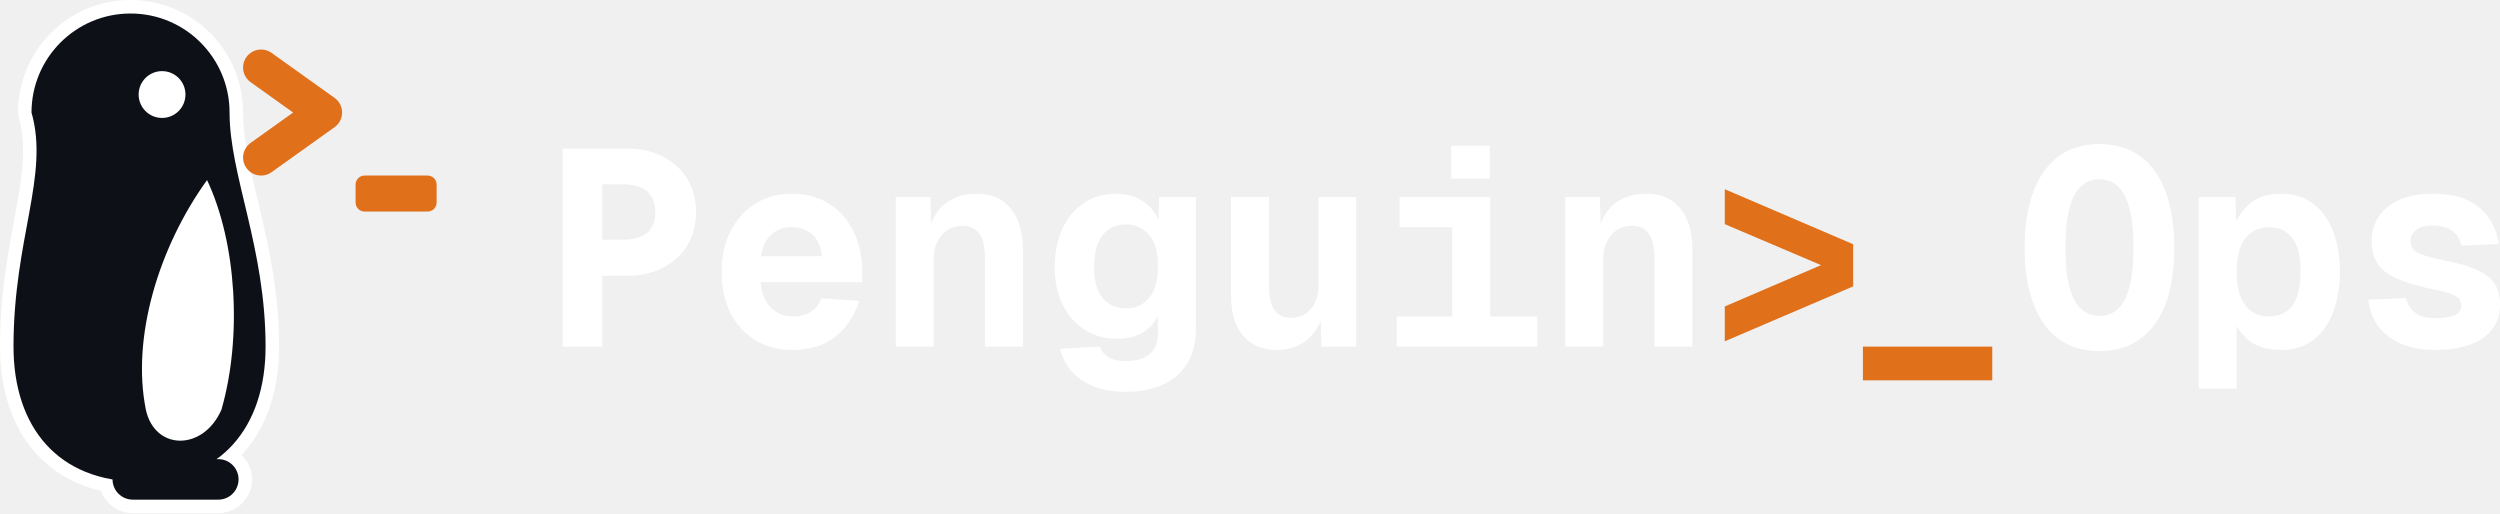
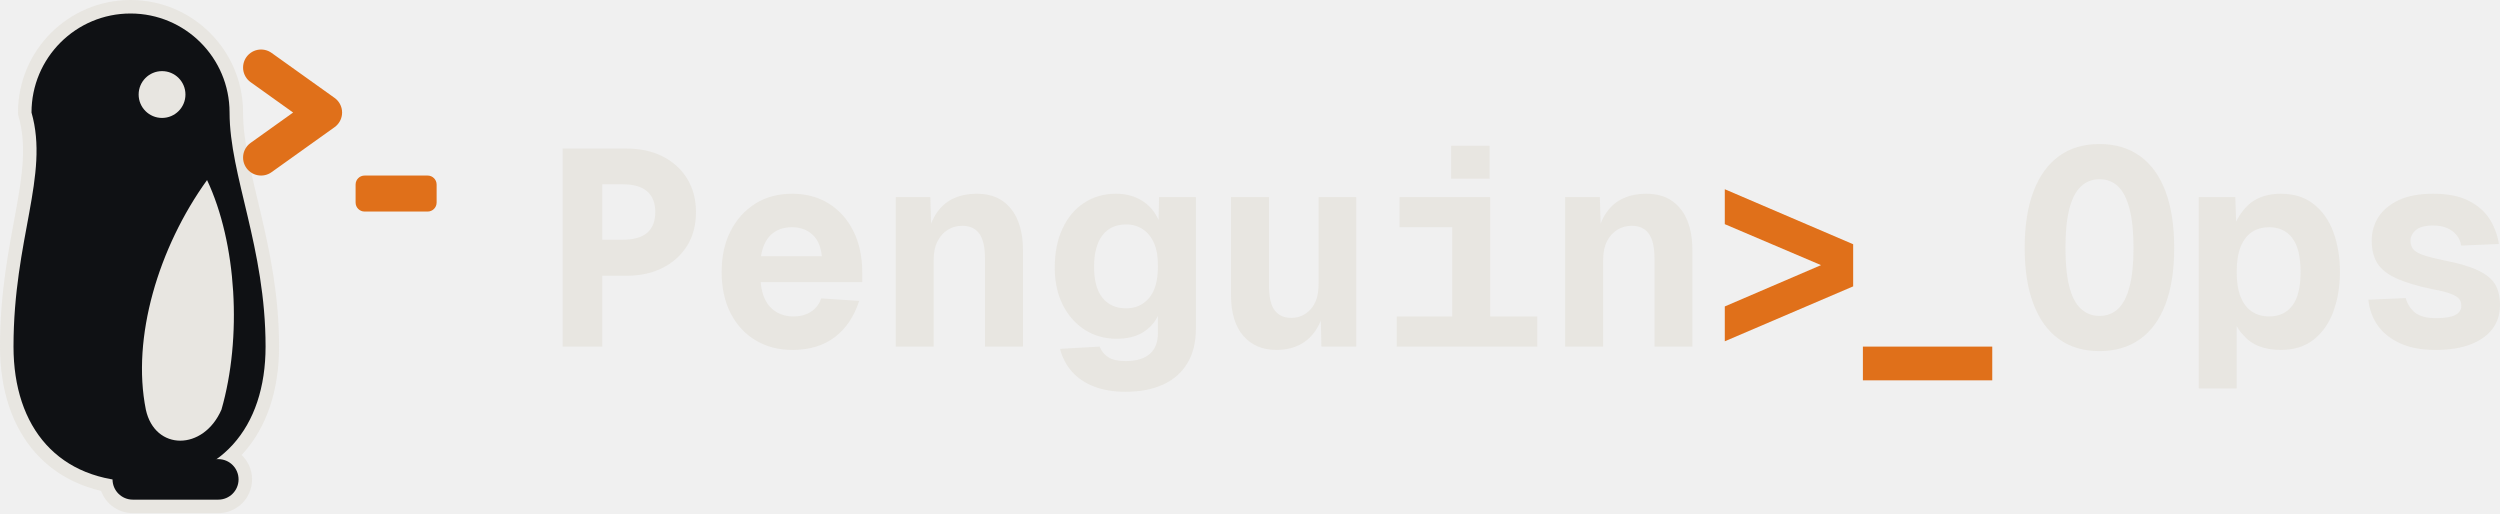
<svg xmlns="http://www.w3.org/2000/svg" viewBox="6.5 4.5 277.7 57" role="img">
-   <path fill="#ffffff" stroke="#ffffff" stroke-width="3" stroke-linejoin="round" d="M21 6a11 11 0 0 1 11 11c0 7 4 15 4 26 0 9-5 15-14 15s-14-6-14-15c0-12 4-19 2-26A11 11 0 0 1 21 6zM21.25 55.5h9.5a2.25 2.25 0 0 1 0 4.5h-9.5a2.25 2.25 0 0 1 0-4.5z" />
-   <path fill="#0d1117" fill-rule="evenodd" d="M21 6a11 11 0 0 1 11 11c0 7 4 15 4 26 0 9-5 15-14 15s-14-6-14-15c0-12 4-19 2-26A11 11 0 0 1 21 6zM29.5 24.5c3.3 7 3.9 17.5 1.6 25.5-2 4.6-7.4 4.6-8.4 0-1.6-8 1.4-18 6.8-25.5zM27.1 15a2.6 2.6 0 1 1-5.2 0a2.6 2.6 0 1 1 5.2 0z" />
-   <path fill="#0d1117" d="M21.25 55.5h9.5a2.25 2.25 0 0 1 0 4.5h-9.5a2.25 2.25 0 0 1 0-4.5z" />
+   <path fill="#e8e6e1" stroke="#e8e6e1" stroke-width="3" stroke-linejoin="round" d="M21 6a11 11 0 0 1 11 11c0 7 4 15 4 26 0 9-5 15-14 15s-14-6-14-15c0-12 4-19 2-26A11 11 0 0 1 21 6zM21.25 55.5h9.5a2.25 2.25 0 0 1 0 4.5h-9.5a2.25 2.25 0 0 1 0-4.5z" />
+   <path fill="#0f1114" fill-rule="evenodd" d="M21 6a11 11 0 0 1 11 11c0 7 4 15 4 26 0 9-5 15-14 15s-14-6-14-15c0-12 4-19 2-26A11 11 0 0 1 21 6zM29.5 24.5c3.3 7 3.9 17.5 1.6 25.5-2 4.6-7.4 4.6-8.4 0-1.6-8 1.4-18 6.8-25.5zM27.1 15a2.6 2.6 0 1 1-5.2 0a2.6 2.6 0 1 1 5.2 0z" />
+   <path fill="#0f1114" d="M21.25 55.5h9.5a2.25 2.25 0 0 1 0 4.5h-9.5a2.25 2.25 0 0 1 0-4.5z" />
  <path fill="none" stroke="#e0701a" stroke-width="4" stroke-linecap="round" stroke-linejoin="round" d="M35.5 12l7 5-7 5" />
  <path fill="#e0701a" d="M47 24h7a1 1 0 0 1 1 1v2a1 1 0 0 1-1 1h-7a1 1 0 0 1-1-1v-2a1 1 0 0 1 1-1z" />
-   <path fill="#ffffff" d="M69 43V21H76.1Q78.39 21 80.12 21.88Q81.86 22.77 82.84 24.36Q83.81 25.96 83.81 28.06Q83.81 30.2 82.84 31.78Q81.86 33.36 80.12 34.25Q78.39 35.13 76.1 35.13H73.4V43ZM73.4 31.13H75.63Q77.49 31.13 78.39 30.36Q79.29 29.58 79.29 28.06Q79.29 26.55 78.39 25.76Q77.49 24.97 75.63 24.97H73.4ZM94.53 43.37Q92.21 43.37 90.43 42.3Q88.65 41.23 87.65 39.28Q86.66 37.33 86.66 34.7Q86.66 32.12 87.65 30.17Q88.65 28.22 90.4 27.12Q92.15 26.02 94.5 26.02Q96.79 26.02 98.55 27.1Q100.3 28.19 101.29 30.16Q102.28 32.12 102.28 34.79V35.84H91Q91.15 37.7 92.13 38.68Q93.11 39.65 94.63 39.65Q95.8 39.65 96.61 39.11Q97.41 38.57 97.72 37.64L101.94 37.92Q101.1 40.52 99.23 41.95Q97.35 43.37 94.53 43.37ZM91.03 32.96H97.79Q97.63 31.35 96.73 30.54Q95.83 29.74 94.47 29.74Q93.05 29.74 92.16 30.56Q91.28 31.38 91.03 32.96ZM106 43V26.39H109.84L109.93 29.34Q110.21 28.62 110.61 28.06Q111.36 27.01 112.47 26.52Q113.59 26.02 114.95 26.02Q116.75 26.02 117.88 26.83Q119.01 27.63 119.57 29.03Q120.13 30.42 120.13 32.25V43H115.91V33.21Q115.91 31.32 115.28 30.45Q114.64 29.58 113.37 29.58Q112.5 29.58 111.79 30.02Q111.08 30.45 110.65 31.29Q110.21 32.12 110.21 33.39V43ZM131.53 48.02Q129.52 48.02 128.01 47.43Q126.51 46.84 125.56 45.77Q124.62 44.7 124.25 43.25L128.65 43Q128.93 43.74 129.61 44.18Q130.29 44.61 131.53 44.61Q133.3 44.61 134.21 43.82Q135.12 43.03 135.12 41.51V39.59Q134.57 40.74 133.42 41.44Q132.27 42.13 130.54 42.13Q128.55 42.13 126.99 41.13Q125.43 40.12 124.54 38.34Q123.66 36.55 123.66 34.23Q123.66 31.72 124.53 29.88Q125.39 28.03 126.93 27.03Q128.46 26.02 130.45 26.02Q132.12 26.02 133.34 26.78Q134.57 27.54 135.19 28.93L135.25 26.39H139.34V40.99Q139.34 43.31 138.38 44.87Q137.42 46.44 135.67 47.23Q133.92 48.02 131.53 48.02ZM131.59 38.75Q133.17 38.75 134.15 37.59Q135.12 36.43 135.12 34.14Q135.15 32.59 134.71 31.55Q134.26 30.51 133.45 29.97Q132.65 29.43 131.59 29.43Q129.89 29.43 128.96 30.64Q128.03 31.85 128.03 34.14Q128.03 36.43 128.97 37.59Q129.92 38.75 131.59 38.75ZM148.29 43.37Q145.97 43.37 144.61 41.81Q143.24 40.24 143.24 37.27V26.39H147.46V36.21Q147.46 38.14 148.09 38.97Q148.73 39.81 149.94 39.81Q151.21 39.81 152.09 38.85Q152.97 37.89 152.97 36.03V26.39H157.15V43H153.28L153.22 40.12Q152.75 41.26 151.95 42.04Q150.52 43.37 148.29 43.37ZM161.65 43V39.65H167.81V29.74H161.96V26.39H172.03V39.65H177.26V43ZM167.69 24.35V20.69H171.97V24.35ZM180.36 43V26.39H184.21L184.3 29.34Q184.58 28.62 184.98 28.06Q185.72 27.01 186.84 26.52Q187.95 26.02 189.32 26.02Q191.12 26.02 192.25 26.83Q193.38 27.63 193.94 29.03Q194.49 30.42 194.49 32.25V43H190.28V33.21Q190.28 31.32 189.64 30.45Q189.01 29.58 187.74 29.58Q186.87 29.58 186.16 30.02Q185.45 30.45 185.01 31.29Q184.58 32.12 184.58 33.39V43ZM239.71 43.5Q237.04 43.5 235.2 42.16Q233.35 40.83 232.38 38.27Q231.4 35.72 231.4 32.03Q231.4 28.34 232.38 25.77Q233.35 23.2 235.2 21.85Q237.04 20.5 239.71 20.5Q242.37 20.5 244.23 21.85Q246.09 23.2 247.05 25.77Q248.01 28.34 248.01 32.03Q248.01 35.72 247.05 38.27Q246.09 40.83 244.23 42.16Q242.37 43.5 239.71 43.5ZM239.71 39.59Q240.95 39.59 241.78 38.8Q242.62 38.01 243.05 36.34Q243.49 34.66 243.49 32.03Q243.49 29.4 243.05 27.71Q242.62 26.02 241.78 25.21Q240.95 24.41 239.71 24.41Q238.5 24.41 237.65 25.21Q236.79 26.02 236.36 27.71Q235.93 29.4 235.93 32.03Q235.93 34.66 236.36 36.34Q236.79 38.01 237.65 38.8Q238.5 39.59 239.71 39.59ZM250.74 47.65V26.39H254.8L254.89 29.12Q255.51 27.85 256.5 27.04Q257.83 26.02 259.85 26.02Q262.05 26.02 263.5 27.17Q264.96 28.31 265.69 30.28Q266.42 32.25 266.42 34.7Q266.42 37.11 265.69 39.1Q264.96 41.08 263.5 42.23Q262.05 43.37 259.85 43.37Q258.52 43.37 257.46 42.97Q256.41 42.57 255.7 41.73Q255.26 41.3 254.95 40.71V47.65ZM258.55 39.65Q260.22 39.65 261.13 38.45Q262.05 37.24 262.05 34.7Q262.05 32.15 261.13 30.95Q260.22 29.74 258.55 29.74Q257.49 29.74 256.67 30.26Q255.85 30.79 255.4 31.89Q254.95 32.99 254.95 34.7Q254.95 36.4 255.4 37.5Q255.85 38.6 256.67 39.13Q257.49 39.65 258.55 39.65ZM277.05 43.37Q274.66 43.37 273.05 42.61Q271.44 41.85 270.58 40.6Q269.73 39.34 269.58 37.79L273.73 37.61Q274.01 38.63 274.78 39.24Q275.56 39.84 277.08 39.84Q278.53 39.84 279.21 39.5Q279.9 39.16 279.9 38.48Q279.9 37.98 279.65 37.69Q279.4 37.39 278.72 37.13Q278.04 36.86 276.67 36.62Q274.16 36.09 272.69 35.42Q271.22 34.76 270.58 33.75Q269.95 32.74 269.95 31.23Q269.95 29.8 270.69 28.62Q271.44 27.45 272.95 26.73Q274.47 26.02 276.77 26.02Q279.25 26.02 280.78 26.83Q282.31 27.63 283.09 28.9Q283.86 30.17 284.08 31.6L279.9 31.78Q279.77 31.1 279.37 30.61Q278.97 30.11 278.32 29.83Q277.66 29.55 276.77 29.55Q275.43 29.55 274.85 30.06Q274.26 30.57 274.26 31.23Q274.26 31.81 274.57 32.19Q274.88 32.56 275.7 32.84Q276.52 33.12 278.01 33.43Q280.42 33.89 281.75 34.53Q283.09 35.16 283.65 36.07Q284.2 36.99 284.2 38.38Q284.2 39.93 283.35 41.05Q282.5 42.16 280.9 42.77Q279.31 43.37 277.05 43.37Z" />
+   <path fill="#e8e6e1" d="M69 43V21H76.1Q78.39 21 80.12 21.88Q81.86 22.77 82.84 24.36Q83.81 25.96 83.81 28.06Q83.81 30.2 82.84 31.78Q81.86 33.36 80.12 34.25Q78.39 35.13 76.1 35.13H73.4V43ZM73.4 31.13H75.63Q77.49 31.13 78.39 30.36Q79.29 29.58 79.29 28.06Q79.29 26.55 78.39 25.76Q77.49 24.97 75.63 24.97H73.4ZM94.53 43.37Q92.21 43.37 90.43 42.3Q88.65 41.23 87.65 39.28Q86.66 37.33 86.66 34.7Q86.66 32.12 87.65 30.17Q88.65 28.22 90.4 27.12Q92.15 26.02 94.5 26.02Q96.79 26.02 98.55 27.1Q100.3 28.19 101.29 30.16Q102.28 32.12 102.28 34.79V35.84H91Q91.15 37.7 92.13 38.68Q93.11 39.65 94.63 39.65Q95.8 39.65 96.61 39.11Q97.41 38.57 97.72 37.64L101.94 37.92Q101.1 40.52 99.23 41.95Q97.35 43.37 94.53 43.37ZM91.03 32.96H97.79Q97.63 31.35 96.73 30.54Q95.83 29.74 94.47 29.74Q93.05 29.74 92.16 30.56Q91.28 31.38 91.03 32.96ZM106 43V26.39H109.84L109.93 29.34Q110.21 28.62 110.61 28.06Q111.36 27.01 112.47 26.52Q113.59 26.02 114.95 26.02Q116.75 26.02 117.88 26.83Q119.01 27.63 119.57 29.03Q120.13 30.42 120.13 32.25V43H115.91V33.21Q115.91 31.32 115.28 30.45Q114.64 29.58 113.37 29.58Q112.5 29.58 111.79 30.02Q111.08 30.45 110.65 31.29Q110.21 32.12 110.21 33.39V43ZM131.53 48.02Q129.52 48.02 128.01 47.43Q126.51 46.84 125.56 45.77Q124.62 44.7 124.25 43.25L128.65 43Q128.93 43.74 129.61 44.18Q130.29 44.61 131.53 44.61Q133.3 44.61 134.21 43.82Q135.12 43.03 135.12 41.51V39.59Q134.57 40.74 133.42 41.44Q132.27 42.13 130.54 42.13Q128.55 42.13 126.99 41.13Q125.43 40.12 124.54 38.34Q123.66 36.55 123.66 34.23Q123.66 31.72 124.53 29.88Q125.39 28.03 126.93 27.03Q128.46 26.02 130.45 26.02Q132.12 26.02 133.34 26.78Q134.57 27.54 135.19 28.93L135.25 26.39H139.34V40.99Q139.34 43.31 138.38 44.87Q137.42 46.44 135.67 47.23Q133.92 48.02 131.53 48.02ZM131.59 38.75Q133.17 38.75 134.15 37.59Q135.12 36.43 135.12 34.14Q135.15 32.59 134.71 31.55Q134.26 30.51 133.45 29.97Q132.65 29.43 131.59 29.43Q129.89 29.43 128.96 30.64Q128.03 31.85 128.03 34.14Q128.03 36.43 128.97 37.59Q129.92 38.75 131.59 38.75ZM148.29 43.37Q145.97 43.37 144.61 41.81Q143.24 40.24 143.24 37.27V26.39H147.46V36.21Q147.46 38.14 148.09 38.97Q148.73 39.81 149.94 39.81Q151.21 39.81 152.09 38.85Q152.97 37.89 152.97 36.03V26.39H157.15V43H153.28L153.22 40.12Q152.75 41.26 151.95 42.04Q150.52 43.37 148.29 43.37ZM161.65 43V39.65H167.81V29.74H161.96V26.39H172.03V39.65H177.26V43ZM167.69 24.35V20.69H171.97V24.35ZM180.36 43V26.39H184.21L184.3 29.34Q184.58 28.62 184.98 28.06Q185.72 27.01 186.84 26.52Q187.95 26.02 189.32 26.02Q191.12 26.02 192.25 26.83Q193.38 27.63 193.94 29.03Q194.49 30.42 194.49 32.25V43H190.28V33.21Q190.28 31.32 189.64 30.45Q189.01 29.58 187.74 29.58Q186.87 29.58 186.16 30.02Q185.45 30.45 185.01 31.29Q184.58 32.12 184.58 33.39V43ZM239.71 43.5Q237.04 43.5 235.2 42.16Q233.35 40.83 232.38 38.27Q231.4 35.72 231.4 32.03Q231.4 28.34 232.38 25.77Q233.35 23.2 235.2 21.85Q237.04 20.5 239.71 20.5Q242.37 20.5 244.23 21.85Q246.09 23.2 247.05 25.77Q248.01 28.34 248.01 32.03Q248.01 35.72 247.05 38.27Q246.09 40.83 244.23 42.16Q242.37 43.5 239.71 43.5ZM239.71 39.59Q240.95 39.59 241.78 38.8Q242.62 38.01 243.05 36.34Q243.49 34.66 243.49 32.03Q243.49 29.4 243.05 27.71Q242.62 26.02 241.78 25.21Q240.95 24.41 239.71 24.41Q238.5 24.41 237.65 25.21Q236.79 26.02 236.36 27.71Q235.93 29.4 235.93 32.03Q235.93 34.66 236.36 36.34Q236.79 38.01 237.65 38.8Q238.5 39.59 239.71 39.59ZM250.74 47.65V26.39H254.8L254.89 29.12Q255.51 27.85 256.5 27.04Q257.83 26.02 259.85 26.02Q262.05 26.02 263.5 27.17Q264.96 28.31 265.69 30.28Q266.42 32.25 266.42 34.7Q266.42 37.11 265.69 39.1Q264.96 41.08 263.5 42.23Q262.05 43.37 259.85 43.37Q258.52 43.37 257.46 42.97Q256.41 42.57 255.7 41.73Q255.26 41.3 254.95 40.71V47.65ZM258.55 39.65Q260.22 39.65 261.13 38.45Q262.05 37.24 262.05 34.7Q262.05 32.15 261.13 30.95Q260.22 29.74 258.55 29.74Q257.49 29.74 256.67 30.26Q255.85 30.79 255.4 31.89Q254.95 32.99 254.95 34.7Q254.95 36.4 255.4 37.5Q255.85 38.6 256.67 39.13Q257.49 39.65 258.55 39.65ZM277.05 43.37Q274.66 43.37 273.05 42.61Q271.44 41.85 270.58 40.6Q269.73 39.34 269.58 37.79L273.73 37.61Q274.01 38.63 274.78 39.24Q275.56 39.84 277.08 39.84Q278.53 39.84 279.21 39.5Q279.9 39.16 279.9 38.48Q279.9 37.98 279.65 37.69Q279.4 37.39 278.72 37.13Q278.04 36.86 276.67 36.62Q274.16 36.09 272.69 35.42Q271.22 34.76 270.58 33.75Q269.95 32.74 269.95 31.23Q269.95 29.8 270.69 28.62Q271.44 27.45 272.95 26.73Q274.47 26.02 276.77 26.02Q279.25 26.02 280.78 26.83Q282.31 27.63 283.09 28.9Q283.86 30.17 284.08 31.6L279.9 31.78Q279.77 31.1 279.37 30.61Q278.97 30.11 278.32 29.83Q277.66 29.55 276.77 29.55Q275.43 29.55 274.85 30.06Q274.26 30.57 274.26 31.23Q274.26 31.81 274.57 32.19Q274.88 32.56 275.7 32.84Q276.52 33.12 278.01 33.43Q280.42 33.89 281.75 34.53Q283.09 35.16 283.65 36.07Q284.2 36.99 284.2 38.38Q284.2 39.93 283.35 41.05Q282.5 42.16 280.9 42.77Q279.31 43.37 277.05 43.37Z" />
  <path fill="#e0701a" d="M198.09 42.41V38.54L208.78 33.95L198.09 29.4V25.52L212.35 31.63V36.31ZM213.43 46.75V43H227.8V46.75Z" />
</svg>
